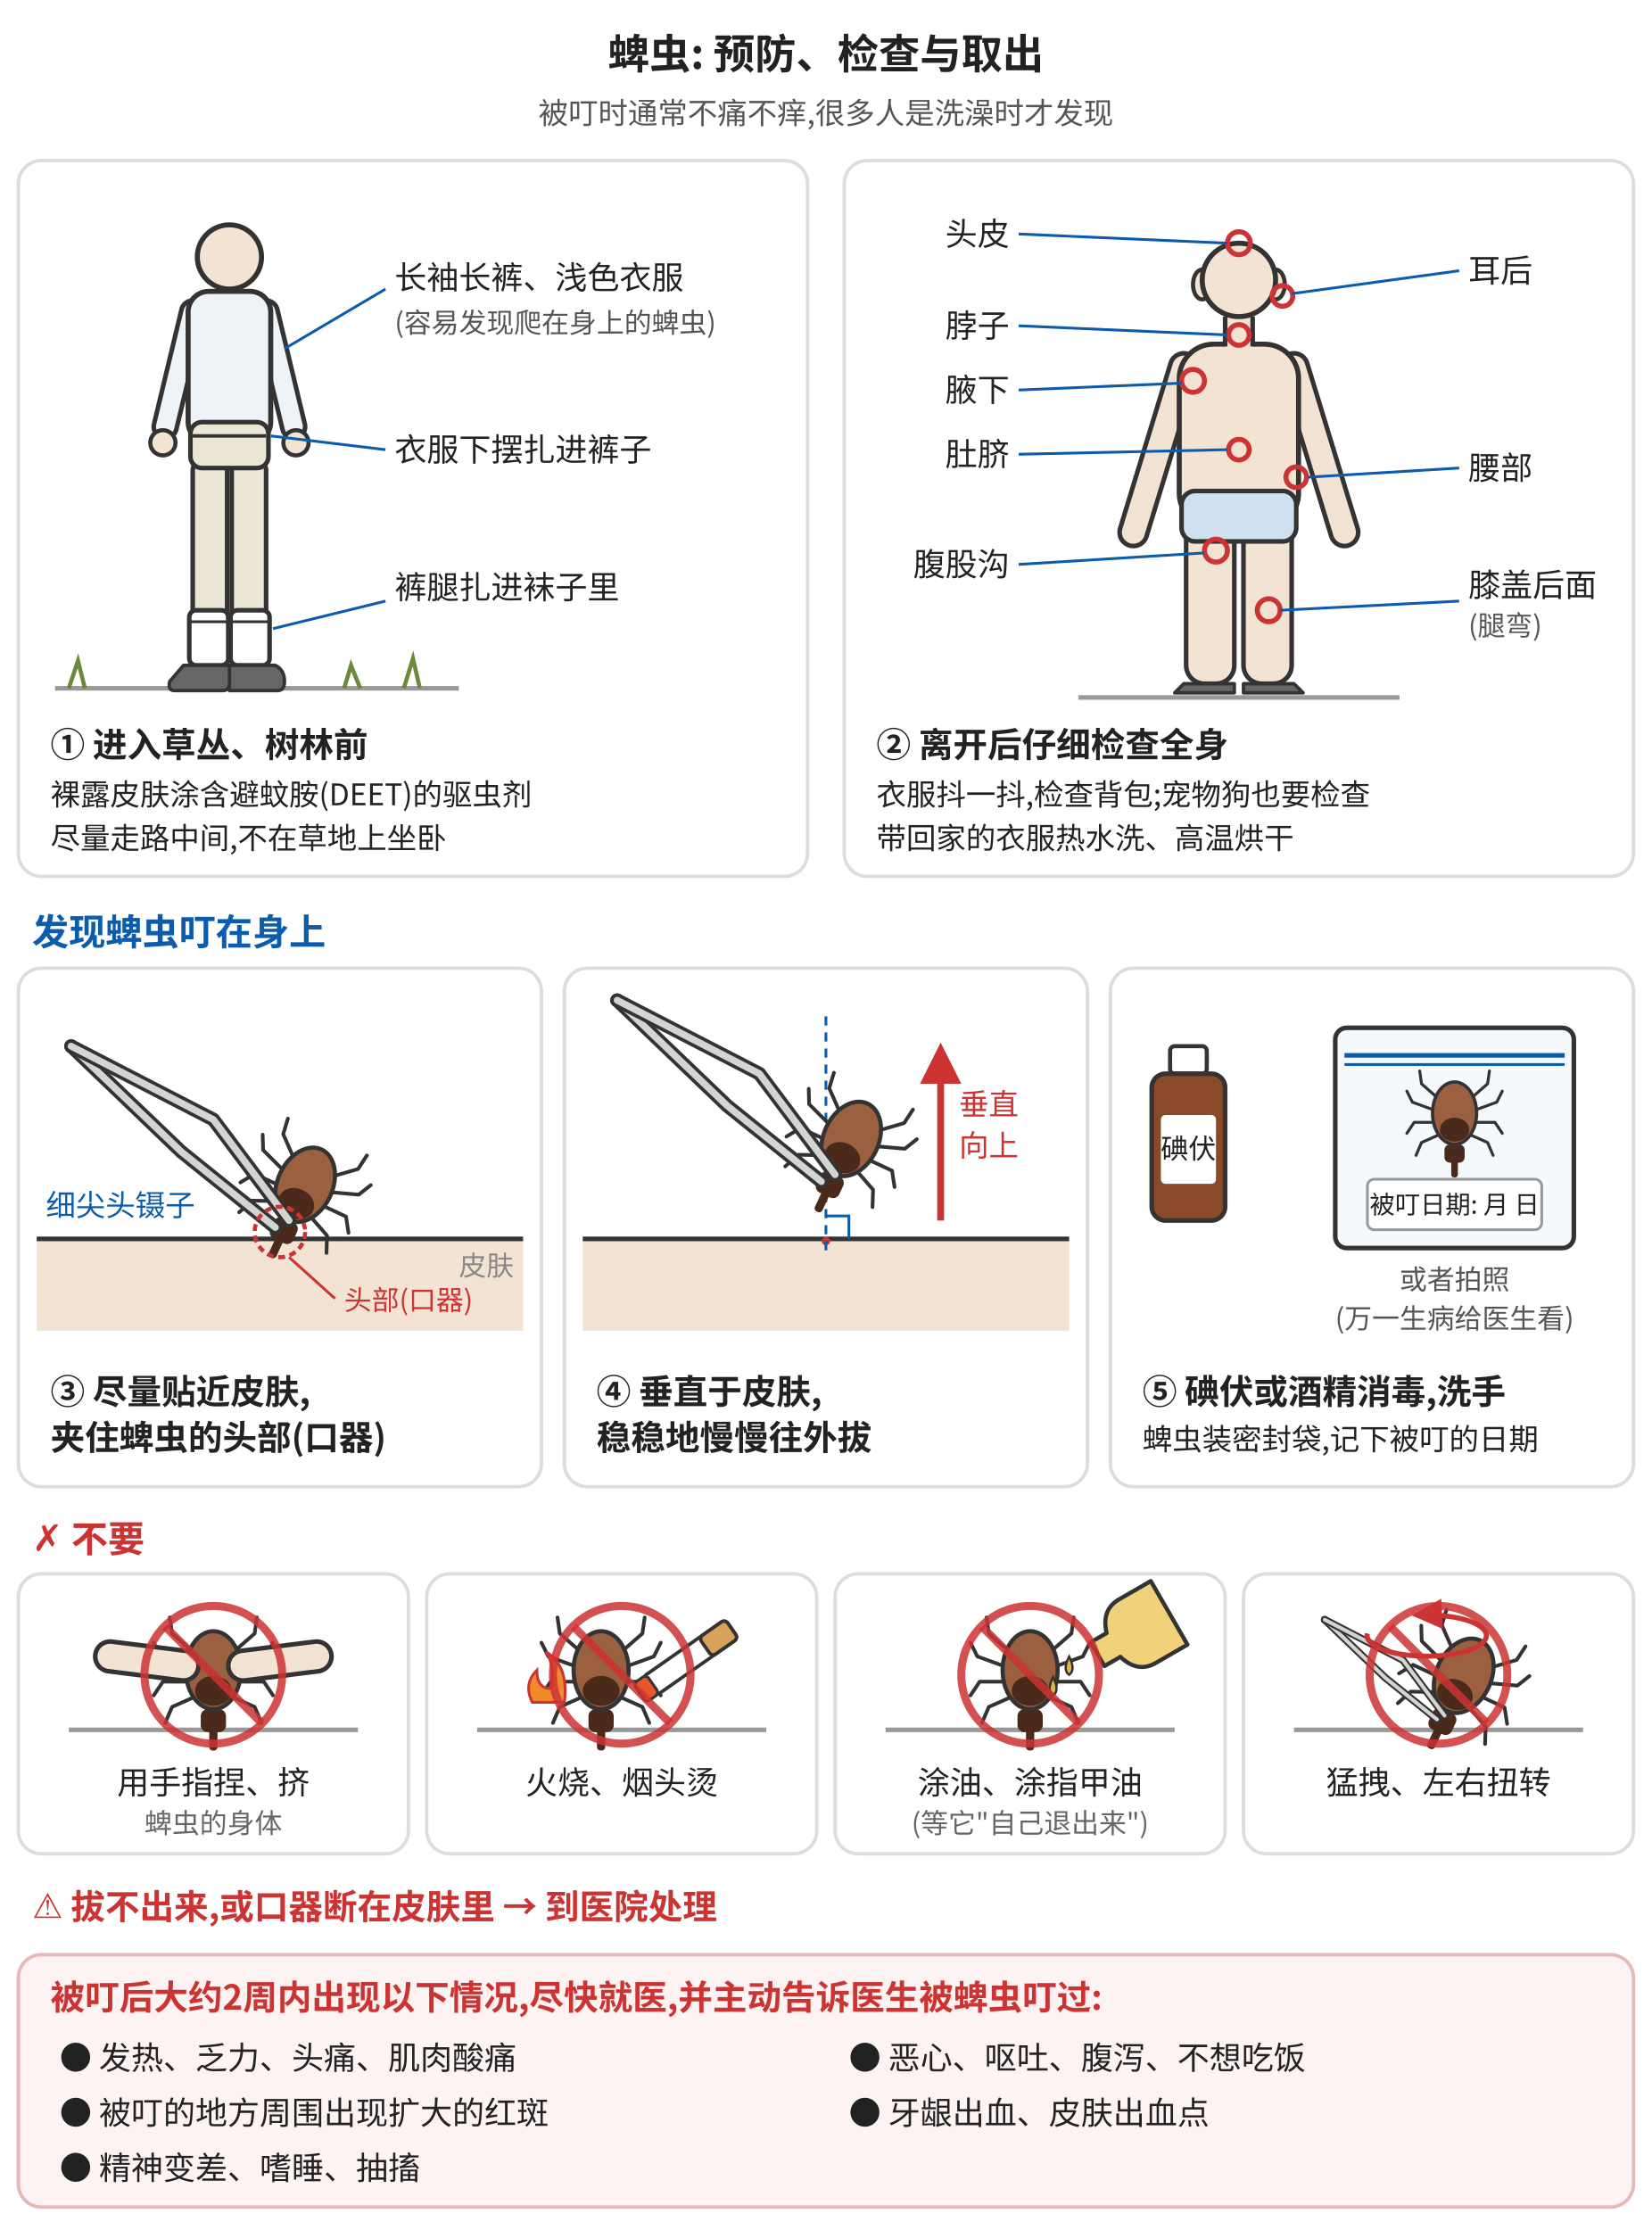
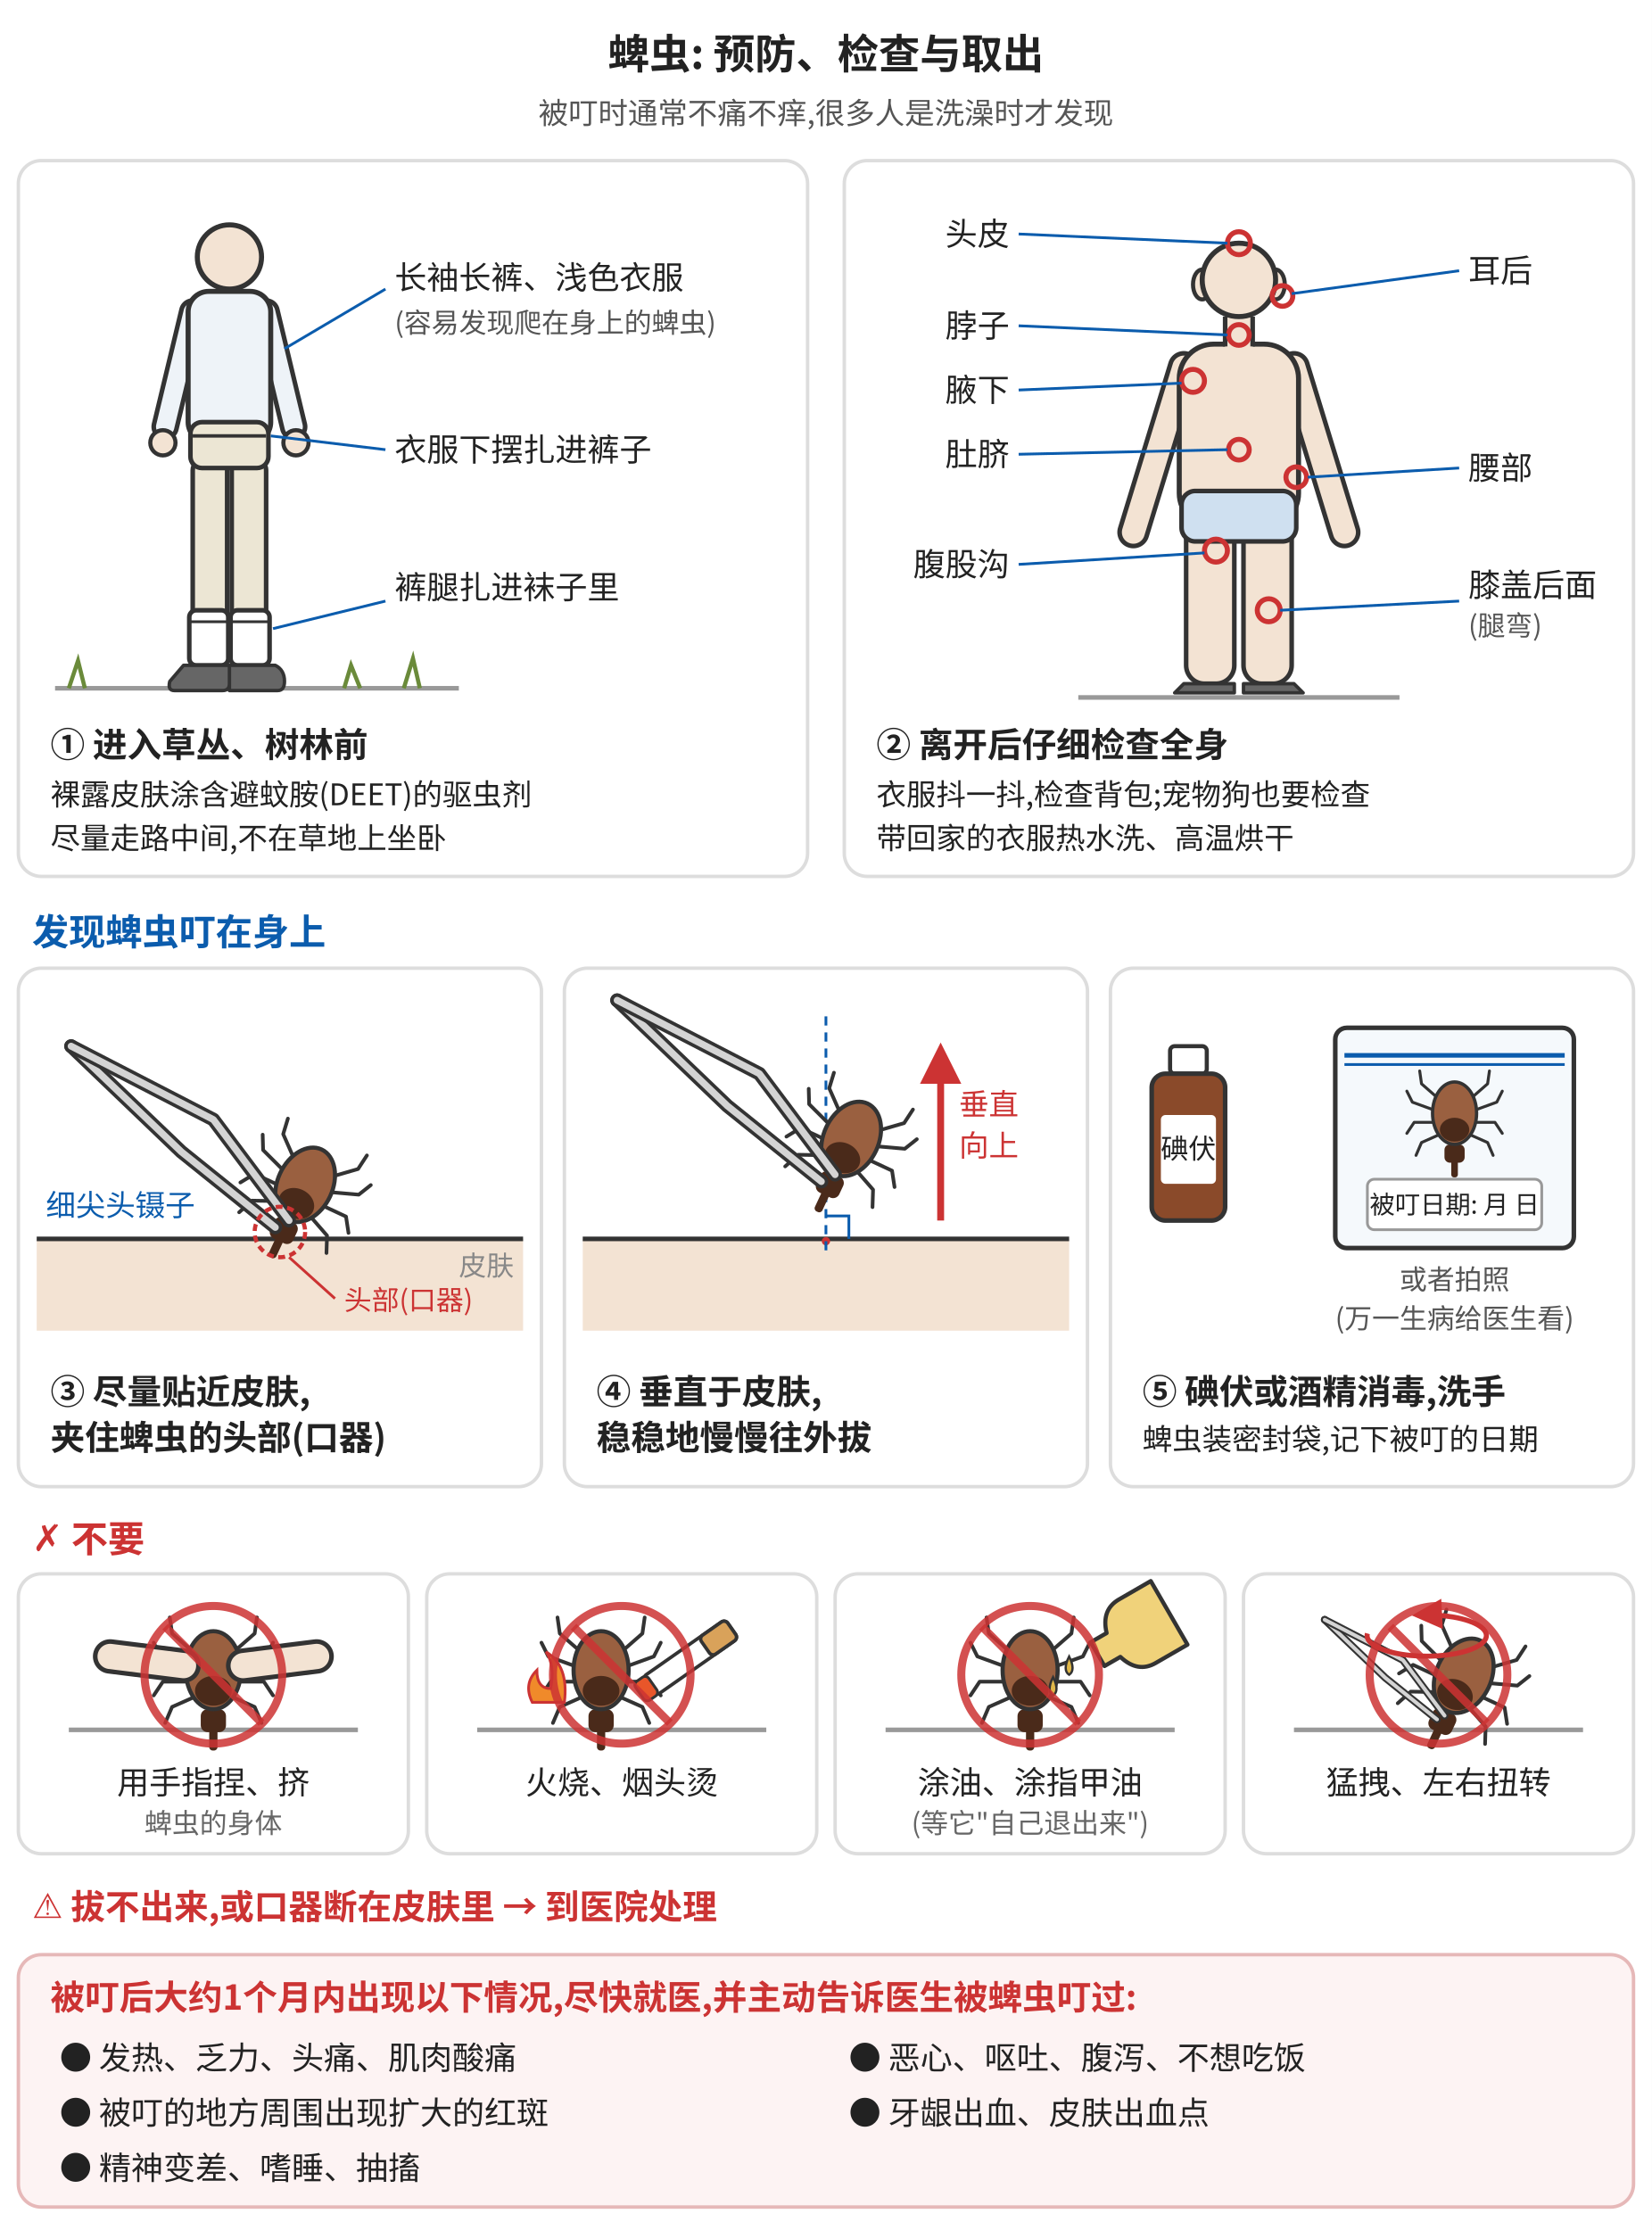
- <svg xmlns="http://www.w3.org/2000/svg" viewBox="0 0 720 972" width="720" height="972" role="img" aria-label="蜱虫的预防、检查与取出。①进入草丛、树林前: 穿长袖长裤、浅色衣服,衣服下摆扎进裤子,裤腿扎进袜子,裸露皮肤涂含避蚊胺(DEET)的驱虫剂,走路中间,不在草地上坐卧。②离开后仔细检查全身,特别是头皮、耳后、脖子、腋下、腰部、肚脐、腹股沟、膝盖后面;衣服抖一抖,检查背包,带回家的衣服热水洗、高温烘干,宠物狗也要检查。发现蜱虫叮在身上: ③用细尖头镊子,尽量贴近皮肤,夹住蜱虫的头部(口器);④垂直于皮肤,稳稳地慢慢往外拔;⑤拔出后用碘伏或酒精消毒伤口,洗手,把蜱虫装进密封袋或拍照,记下被叮的日期。不要用手指捏、挤蜱虫的身体,不要用火烧、烟头烫、涂油、涂指甲油,不要猛拽、左右扭转。拔不出来或口器断在皮肤里,到医院处理。被叮后大约2周内出现发热、乏力、头痛、肌肉酸痛,恶心、呕吐、腹泻、不想吃饭,被叮处周围扩大的红斑,牙龈出血、皮肤出血点,精神变差、嗜睡、抽搐,尽快就医并主动告诉医生被蜱虫叮过。" font-family="'Noto Sans CJK SC','PingFang SC','Microsoft YaHei',sans-serif">
+ <svg xmlns="http://www.w3.org/2000/svg" viewBox="0 0 720 972" width="720" height="972" role="img" aria-label="蜱虫的预防、检查与取出。①进入草丛、树林前: 穿长袖长裤、浅色衣服,衣服下摆扎进裤子,裤腿扎进袜子,裸露皮肤涂含避蚊胺(DEET)的驱虫剂,走路中间,不在草地上坐卧。②离开后仔细检查全身,特别是头皮、耳后、脖子、腋下、腰部、肚脐、腹股沟、膝盖后面;衣服抖一抖,检查背包,带回家的衣服热水洗、高温烘干,宠物狗也要检查。发现蜱虫叮在身上: ③用细尖头镊子,尽量贴近皮肤,夹住蜱虫的头部(口器);④垂直于皮肤,稳稳地慢慢往外拔;⑤拔出后用碘伏或酒精消毒伤口,洗手,把蜱虫装进密封袋或拍照,记下被叮的日期。不要用手指捏、挤蜱虫的身体,不要用火烧、烟头烫、涂油、涂指甲油,不要猛拽、左右扭转。拔不出来或口器断在皮肤里,到医院处理。被叮后大约1个月内出现发热、乏力、头痛、肌肉酸痛,恶心、呕吐、腹泻、不想吃饭,被叮处周围扩大的红斑,牙龈出血、皮肤出血点,精神变差、嗜睡、抽搐,尽快就医并主动告诉医生被蜱虫叮过。" font-family="'Noto Sans CJK SC','PingFang SC','Microsoft YaHei',sans-serif">
  <rect width="100%" height="100%" fill="#fff" />
  <defs>
    <marker id="ar" viewBox="0 0 10 10" refX="8" refY="5" markerWidth="6" markerHeight="6" orient="auto-start-reverse">
      <path d="M0,0 L10,5 L0,10 Z" fill="#c33" />
    </marker>
    <g id="tick">
      <rect x="-1.8" y="-1" width="3.6" height="10" rx="1.5" fill="#4a2a1a" />
      <path d="M-9,-14 l-9,4 l-3,7 M-11,-21 l-11,0 l-4,6 M-12,-28 l-11,-4 l-3,-6 M-10,-35 l-8,-7 l-1,-7 M9,-14 l9,4 l3,7 M11,-21 l11,0 l4,6 M12,-28 l11,-4 l3,-6 M10,-35 l8,-7 l1,-7" fill="none" stroke="#333" stroke-width="1.6" stroke-linecap="round" stroke-linejoin="round" />
      <rect x="-5.5" y="-9" width="11" height="10" rx="3" fill="#4a2a1a" />
      <ellipse cx="0" cy="-26" rx="12" ry="17" fill="#9a6040" stroke="#333" stroke-width="1.8" />
      <ellipse cx="0" cy="-17" rx="8" ry="6.5" fill="#4a2a1a" />
    </g>
    <g id="tw" fill="none" stroke-linecap="round" stroke-linejoin="round">
      <path d="M-3,-1 L-44,-34 L-92,-80" stroke="#333" stroke-width="6" />
      <path d="M-3,-1 L-44,-34 L-92,-80" stroke="#d4d4d4" stroke-width="3" />
      <path d="M3,-4 L-30,-48 L-92,-80" stroke="#333" stroke-width="6" />
      <path d="M3,-4 L-30,-48 L-92,-80" stroke="#d4d4d4" stroke-width="3" />
    </g>
    <g id="no">
      <circle r="30" fill="none" stroke="#c33" stroke-width="3.5" opacity="0.85" />
      <line x1="-21" y1="-21" x2="21" y2="21" stroke="#c33" stroke-width="3.5" opacity="0.85" />
    </g>
  </defs>
  <text x="360" y="30" font-size="18" fill="#222" text-anchor="middle" font-weight="bold">蜱虫: 预防、检查与取出</text>
  <text x="360" y="54" font-size="13" fill="#555" text-anchor="middle">被叮时通常不痛不痒,很多人是洗澡时才发现</text>
  <rect x="8" y="70" width="344" height="312" rx="10" fill="none" stroke="#ddd" stroke-width="1.5" />
  <line x1="24" y1="300" x2="200" y2="300" stroke="#999" stroke-width="2" />
  <path d="M30 300 l4 -12 l3 12 M150 300 l3 -10 l4 10 M176 300 l4 -13 l3 13" fill="none" stroke="#6a8a3a" stroke-width="1.8" />
  <circle cx="100" cy="112" r="14" fill="#f3e3d3" stroke="#333" stroke-width="2.2" />
  <path d="M84 136 L72 186" stroke="#333" stroke-width="12" stroke-linecap="round" />
  <path d="M84 136 L72 186" stroke="#eef3f8" stroke-width="8" stroke-linecap="round" />
  <path d="M116 136 L128 186" stroke="#333" stroke-width="12" stroke-linecap="round" />
  <path d="M116 136 L128 186" stroke="#eef3f8" stroke-width="8" stroke-linecap="round" />
  <circle cx="71" cy="193" r="5.5" fill="#f3e3d3" stroke="#333" stroke-width="1.8" />
  <circle cx="129" cy="193" r="5.5" fill="#f3e3d3" stroke="#333" stroke-width="1.8" />
  <rect x="82" y="127" width="36" height="66" rx="9" fill="#eef3f8" stroke="#333" stroke-width="2.2" />
  <rect x="84" y="200" width="15" height="76" rx="5" fill="#ece6d4" stroke="#333" stroke-width="2" />
  <rect x="101" y="200" width="15" height="76" rx="5" fill="#ece6d4" stroke="#333" stroke-width="2" />
  <rect x="83" y="184" width="34" height="20" rx="5" fill="#ece6d4" stroke="#333" stroke-width="2" />
  <line x1="84" y1="190" x2="116" y2="190" stroke="#333" stroke-width="1.5" />
  <rect x="82.5" y="266" width="17" height="24" rx="3" fill="#fff" stroke="#333" stroke-width="2" />
  <rect x="100.5" y="266" width="17" height="24" rx="3" fill="#fff" stroke="#333" stroke-width="2" />
  <line x1="83" y1="271" x2="99" y2="271" stroke="#333" stroke-width="1.2" />
  <line x1="101" y1="271" x2="117" y2="271" stroke="#333" stroke-width="1.2" />
  <path d="M80 290 h20 v8 q0 3 -3 3 h-21 q-3 0 -2 -4 Z M100 290 h20 q4 2 4 7 q0 4 -3 4 h-21 Z" fill="#666" stroke="#333" stroke-width="1.5" stroke-linejoin="round" />
  <g stroke="#0b5cad" stroke-width="1.2" fill="none">
    <line x1="124" y1="152" x2="168" y2="126" />
    <line x1="118" y1="190" x2="168" y2="196" />
    <line x1="119" y1="274" x2="168" y2="262" />
  </g>
  <text x="172" y="126" font-size="14" fill="#222">长袖长裤、浅色衣服</text>
  <text x="172" y="145" font-size="12" fill="#555">(容易发现爬在身上的蜱虫)</text>
  <text x="172" y="201" font-size="14" fill="#222">衣服下摆扎进裤子</text>
  <text x="172" y="261" font-size="14" fill="#222">裤腿扎进袜子里</text>
  <text x="22" y="330" font-size="15" fill="#222" font-weight="bold">① 进入草丛、树林前</text>
  <text x="22" y="351" font-size="13" fill="#222">裸露皮肤涂含避蚊胺(DEET)的驱虫剂</text>
  <text x="22" y="370" font-size="13" fill="#222">尽量走路中间,不在草地上坐卧</text>
  <rect x="368" y="70" width="344" height="312" rx="10" fill="none" stroke="#ddd" stroke-width="1.5" />
  <path d="M516 160 L494 232" stroke="#333" stroke-width="14" stroke-linecap="round" />
  <path d="M516 160 L494 232" stroke="#f3e3d3" stroke-width="10" stroke-linecap="round" />
  <path d="M564 160 L586 232" stroke="#333" stroke-width="14" stroke-linecap="round" />
  <path d="M564 160 L586 232" stroke="#f3e3d3" stroke-width="10" stroke-linecap="round" />
  <rect x="517" y="226" width="21" height="72" rx="8" fill="#f3e3d3" stroke="#333" stroke-width="2" />
  <rect x="542" y="226" width="21" height="72" rx="8" fill="#f3e3d3" stroke="#333" stroke-width="2" />
  <rect x="514" y="150" width="52" height="80" rx="15" fill="#f3e3d3" stroke="#333" stroke-width="2.2" />
  <rect x="515" y="214" width="50" height="22" rx="6" fill="#cfe0f0" stroke="#333" stroke-width="2" />
  <rect x="534" y="138" width="12" height="14" fill="#f3e3d3" />
  <line x1="534" y1="138" x2="534" y2="151" stroke="#333" stroke-width="2" />
  <line x1="546" y1="138" x2="546" y2="151" stroke="#333" stroke-width="2" />
  <ellipse cx="524" cy="124" rx="4" ry="6.5" fill="#f3e3d3" stroke="#333" stroke-width="1.8" />
  <ellipse cx="556" cy="124" rx="4" ry="6.5" fill="#f3e3d3" stroke="#333" stroke-width="1.8" />
  <circle cx="540" cy="122" r="16" fill="#f3e3d3" stroke="#333" stroke-width="2.2" />
  <path d="M516 298 h22 v4 h-26 Z M542 298 h22 l4 4 h-26 Z" fill="#666" stroke="#333" stroke-width="1.5" stroke-linejoin="round" />
  <line x1="470" y1="304" x2="610" y2="304" stroke="#999" stroke-width="2" />
  <g fill="none" stroke="#c33" stroke-width="2.2">
    <circle cx="540" cy="106" r="5" />
    <circle cx="559" cy="129" r="4.5" />
    <circle cx="540" cy="146" r="4.5" />
    <circle cx="520" cy="166" r="5" />
    <circle cx="540" cy="196" r="4.5" />
    <circle cx="565" cy="208" r="4.5" />
    <circle cx="530" cy="240" r="5" />
    <circle cx="553" cy="266" r="5" />
  </g>
  <g stroke="#0b5cad" stroke-width="1.2" fill="none">
    <line x1="444" y1="102" x2="535" y2="106" />
    <line x1="444" y1="142" x2="535" y2="146" />
    <line x1="444" y1="170" x2="515" y2="167" />
    <line x1="444" y1="198" x2="535" y2="196" />
    <line x1="444" y1="246" x2="525" y2="241" />
    <line x1="636" y1="118" x2="563" y2="128" />
    <line x1="636" y1="204" x2="570" y2="208" />
    <line x1="636" y1="262" x2="558" y2="266" />
  </g>
  <g font-size="14" fill="#222">
    <text x="440" y="107" text-anchor="end">头皮</text>
    <text x="440" y="147" text-anchor="end">脖子</text>
    <text x="440" y="175" text-anchor="end">腋下</text>
    <text x="440" y="203" text-anchor="end">肚脐</text>
    <text x="440" y="251" text-anchor="end">腹股沟</text>
    <text x="640" y="123">耳后</text>
    <text x="640" y="209">腰部</text>
    <text x="640" y="260">膝盖后面</text>
    <text x="640" y="277" font-size="12" fill="#555">(腿弯)</text>
  </g>
  <text x="382" y="330" font-size="15" fill="#222" font-weight="bold">② 离开后仔细检查全身</text>
  <text x="382" y="351" font-size="13" fill="#222">衣服抖一抖,检查背包;宠物狗也要检查</text>
  <text x="382" y="370" font-size="13" fill="#222">带回家的衣服热水洗、高温烘干</text>
  <text x="14" y="412" font-size="16" fill="#0b5cad" font-weight="bold">发现蜱虫叮在身上</text>
  <rect x="8" y="422" width="228" height="226" rx="10" fill="none" stroke="#ddd" stroke-width="1.5" />
  <rect x="16" y="540" width="212" height="40" fill="#f3e3d3" />
  <line x1="16" y1="540" x2="228" y2="540" stroke="#333" stroke-width="2" />
  <use href="#tick" transform="translate(122 540) rotate(25)" />
  <use href="#tw" transform="translate(123 536)" />
  <circle cx="122" cy="537" r="11" fill="none" stroke="#c33" stroke-width="1.8" stroke-dasharray="3 2" />
  <text x="20" y="530" font-size="13" fill="#0b5cad">细尖头镊子</text>
  <line x1="146" y1="566" x2="126" y2="548" stroke="#c33" stroke-width="1.2" />
  <text x="150" y="571" font-size="12" fill="#c33">头部(口器)</text>
  <text x="200" y="556" font-size="12" fill="#888">皮肤</text>
  <text x="22" y="612" font-size="15" fill="#222" font-weight="bold">③ 尽量贴近皮肤,</text>
  <text x="22" y="632" font-size="15" fill="#222" font-weight="bold">夹住蜱虫的头部(口器)</text>
  <rect x="246" y="422" width="228" height="226" rx="10" fill="none" stroke="#ddd" stroke-width="1.5" />
  <rect x="254" y="540" width="212" height="40" fill="#f3e3d3" />
  <line x1="254" y1="540" x2="466" y2="540" stroke="#333" stroke-width="2" />
  <circle cx="360" cy="541" r="1.8" fill="#c33" />
  <line x1="360" y1="545" x2="360" y2="440" stroke="#0b5cad" stroke-width="1.2" stroke-dasharray="4 3" />
  <path d="M360 530 h10 v10" fill="none" stroke="#0b5cad" stroke-width="1.2" />
  <use href="#tick" transform="translate(360 520) rotate(25)" />
  <use href="#tw" transform="translate(361 516)" />
  <line x1="410" y1="532" x2="410" y2="458" stroke="#c33" stroke-width="3" marker-end="url(#ar)" />
  <text x="418" y="486" font-size="13" fill="#c33">垂直</text>
  <text x="418" y="504" font-size="13" fill="#c33">向上</text>
  <text x="260" y="612" font-size="15" fill="#222" font-weight="bold">④ 垂直于皮肤,</text>
  <text x="260" y="632" font-size="15" fill="#222" font-weight="bold">稳稳地慢慢往外拔</text>
  <rect x="484" y="422" width="228" height="226" rx="10" fill="none" stroke="#ddd" stroke-width="1.5" />
  <rect x="510" y="456" width="16" height="12" rx="2" fill="#fff" stroke="#333" stroke-width="1.8" />
  <rect x="502" y="468" width="32" height="64" rx="6" fill="#8a4a2a" stroke="#333" stroke-width="2" />
  <rect x="506" y="486" width="24" height="30" rx="2" fill="#fff" />
  <text x="518" y="505" font-size="12" fill="#222" text-anchor="middle">碘伏</text>
  <rect x="582" y="448" width="104" height="96" rx="5" fill="#f5f9fc" stroke="#333" stroke-width="2" />
  <line x1="586" y1="460" x2="682" y2="460" stroke="#0b5cad" stroke-width="2" />
  <line x1="586" y1="464" x2="682" y2="464" stroke="#0b5cad" stroke-width="1.2" />
  <use href="#tick" transform="translate(634 506) scale(0.8)" />
  <rect x="596" y="514" width="76" height="22" rx="3" fill="#fff" stroke="#999" stroke-width="1.2" />
  <text x="634" y="529" font-size="11" fill="#222" text-anchor="middle">被叮日期: 月 日</text>
  <text x="634" y="562" font-size="12" fill="#555" text-anchor="middle">或者拍照</text>
  <text x="634" y="579" font-size="12" fill="#555" text-anchor="middle">(万一生病给医生看)</text>
  <text x="498" y="612" font-size="15" fill="#222" font-weight="bold">⑤ 碘伏或酒精消毒,洗手</text>
  <text x="498" y="632" font-size="13" fill="#222">蜱虫装密封袋,记下被叮的日期</text>
  <text x="14" y="676" font-size="16" fill="#c33" font-weight="bold">✗ 不要</text>
  <g>
    <rect x="8" y="686" width="170" height="122" rx="10" fill="none" stroke="#ddd" stroke-width="1.5" />
    <line x1="30" y1="754" x2="156" y2="754" stroke="#999" stroke-width="2" />
    <use href="#tick" transform="translate(93 754)" />
    <path d="M48 722 L80 726" stroke="#333" stroke-width="15" stroke-linecap="round" />
    <path d="M48 722 L80 726" stroke="#f3e3d3" stroke-width="11" stroke-linecap="round" />
    <path d="M138 722 L106 726" stroke="#333" stroke-width="15" stroke-linecap="round" />
    <path d="M138 722 L106 726" stroke="#f3e3d3" stroke-width="11" stroke-linecap="round" />
    <use href="#no" transform="translate(93 730)" />
    <text x="93" y="782" font-size="14" fill="#222" text-anchor="middle">用手指捏、挤</text>
    <text x="93" y="799" font-size="12" fill="#666" text-anchor="middle">蜱虫的身体</text>
  </g>
  <g>
    <rect x="186" y="686" width="170" height="122" rx="10" fill="none" stroke="#ddd" stroke-width="1.5" />
    <line x1="208" y1="754" x2="334" y2="754" stroke="#999" stroke-width="2" />
    <use href="#tick" transform="translate(262 754)" />
    <g transform="rotate(-35 296 726)">
      <rect x="280" y="721" width="44" height="10" rx="2" fill="#fff" stroke="#333" stroke-width="1.5" />
      <rect x="310" y="721" width="14" height="10" rx="2" fill="#d9a25a" stroke="#333" stroke-width="1.5" />
      <rect x="275" y="721" width="7" height="10" rx="2" fill="#e8562a" stroke="#333" stroke-width="1.2" />
    </g>
    <path d="M232 742 q-4 -8 2 -14 q0 8 6 8 q2 -10 -2 -16 q10 6 8 22 Z" fill="#f08a2a" stroke="#c33" stroke-width="1.2" />
    <use href="#no" transform="translate(271 730)" />
    <text x="271" y="782" font-size="14" fill="#222" text-anchor="middle">火烧、烟头烫</text>
  </g>
  <g>
    <rect x="364" y="686" width="170" height="122" rx="10" fill="none" stroke="#ddd" stroke-width="1.5" />
    <line x1="386" y1="754" x2="512" y2="754" stroke="#999" stroke-width="2" />
    <use href="#tick" transform="translate(449 754)" />
    <g transform="rotate(-120 494 712)">
      <path d="M488 694 h12 v8 q10 3 10 12 v16 h-32 v-16 q0 -9 10 -12 Z" fill="#f0d27a" stroke="#333" stroke-width="1.8" stroke-linejoin="round" />
    </g>
    <path d="M466 722 q-3 6 0 8 q3 -2 0 -8 Z M459 731 q-3 6 0 8 q3 -2 0 -8 Z" fill="#e0b84a" stroke="#333" stroke-width="1" />
    <use href="#no" transform="translate(449 730)" />
    <text x="449" y="782" font-size="14" fill="#222" text-anchor="middle">涂油、涂指甲油</text>
    <text x="449" y="799" font-size="12" fill="#666" text-anchor="middle">(等它"自己退出来")</text>
  </g>
  <g>
    <rect x="542" y="686" width="170" height="122" rx="10" fill="none" stroke="#ddd" stroke-width="1.5" />
    <line x1="564" y1="754" x2="690" y2="754" stroke="#999" stroke-width="2" />
    <use href="#tick" transform="translate(627 754) rotate(25)" />
    <use href="#tw" transform="translate(628 750) scale(0.55)" />
    <path d="M596 712 a26 9 0 1 0 22 -8" fill="none" stroke="#c33" stroke-width="2.2" marker-end="url(#ar)" />
    <use href="#no" transform="translate(627 730)" />
    <text x="627" y="782" font-size="14" fill="#222" text-anchor="middle">猛拽、左右扭转</text>
  </g>
  <text x="14" y="836" font-size="15" fill="#c33" font-weight="bold">⚠️ 拔不出来,或口器断在皮肤里 → 到医院处理</text>
  <rect x="8" y="852" width="704" height="110" rx="10" fill="#fdf3f3" stroke="#e6b8b8" stroke-width="1.5" />
-   <text x="22" y="876" font-size="15" fill="#c33" font-weight="bold">被叮后大约2周内出现以下情况,尽快就医,并主动告诉医生被蜱虫叮过:</text>
+   <text x="22" y="876" font-size="15" fill="#c33" font-weight="bold">被叮后大约1个月内出现以下情况,尽快就医,并主动告诉医生被蜱虫叮过:</text>
  <g font-size="14" fill="#222">
    <text x="26" y="902">● 发热、乏力、头痛、肌肉酸痛</text>
    <text x="370" y="902">● 恶心、呕吐、腹泻、不想吃饭</text>
    <text x="26" y="926">● 被叮的地方周围出现扩大的红斑</text>
    <text x="370" y="926">● 牙龈出血、皮肤出血点</text>
    <text x="26" y="950">● 精神变差、嗜睡、抽搐</text>
  </g>
</svg>
